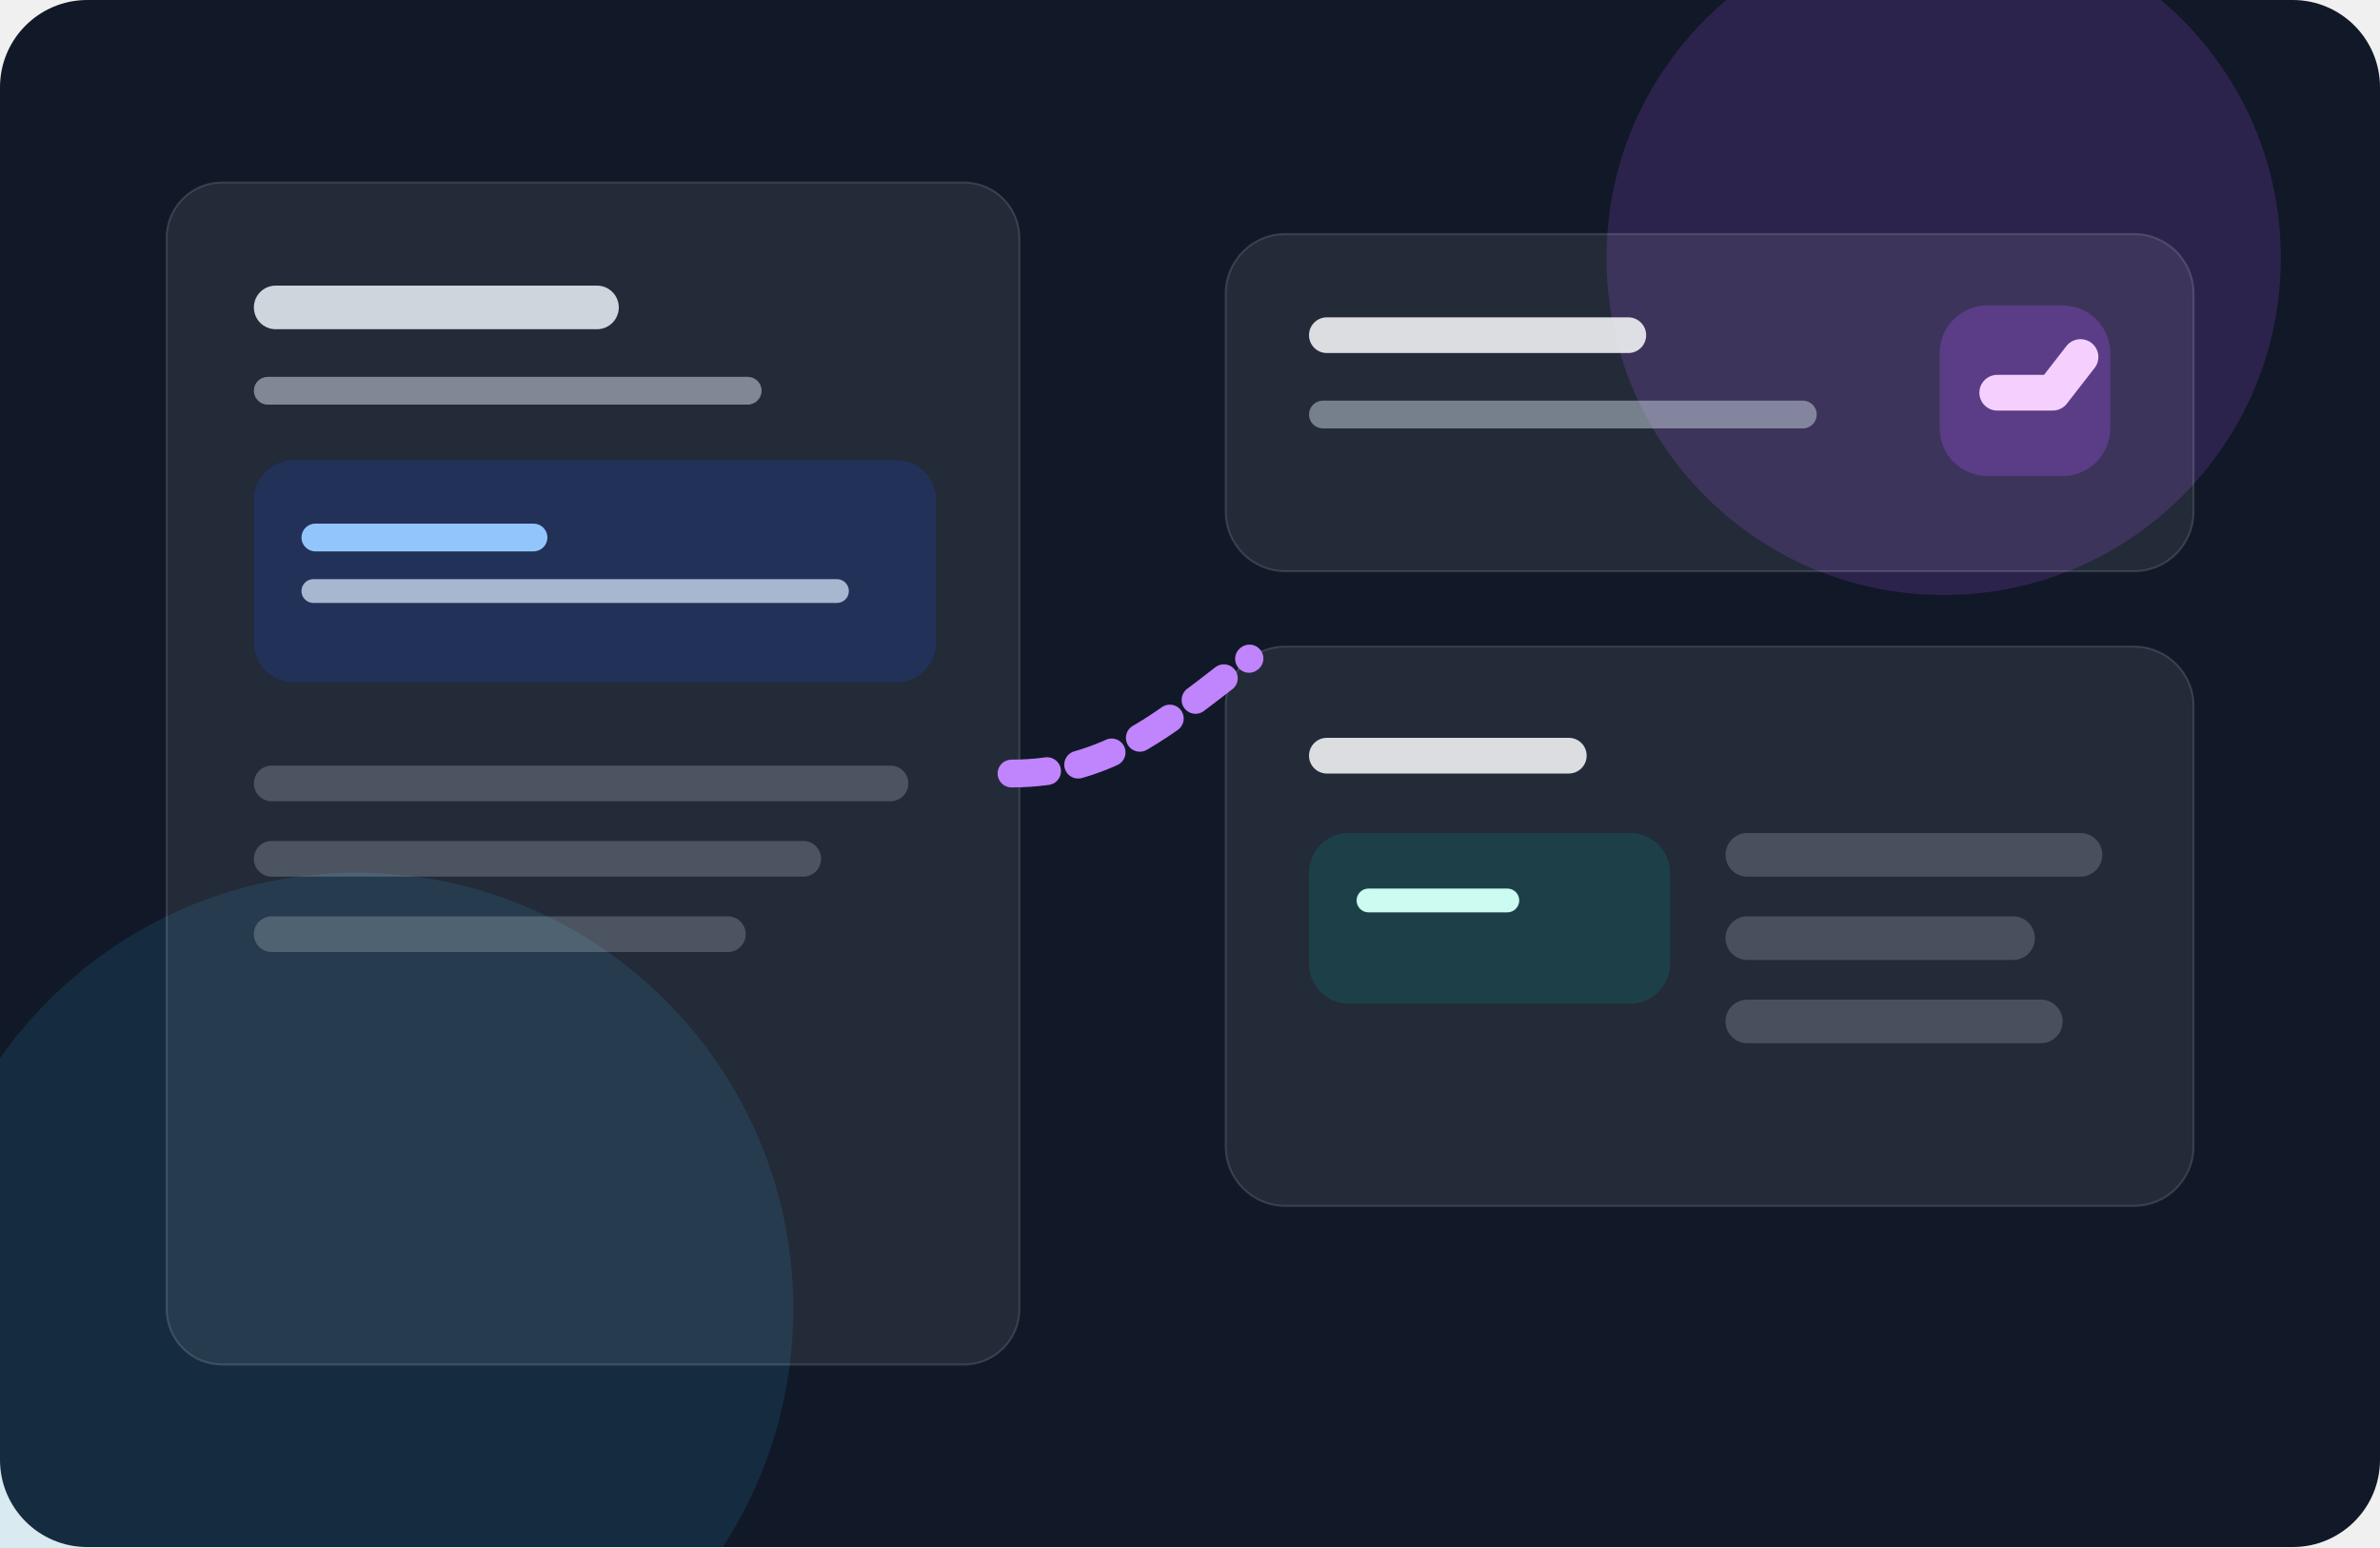
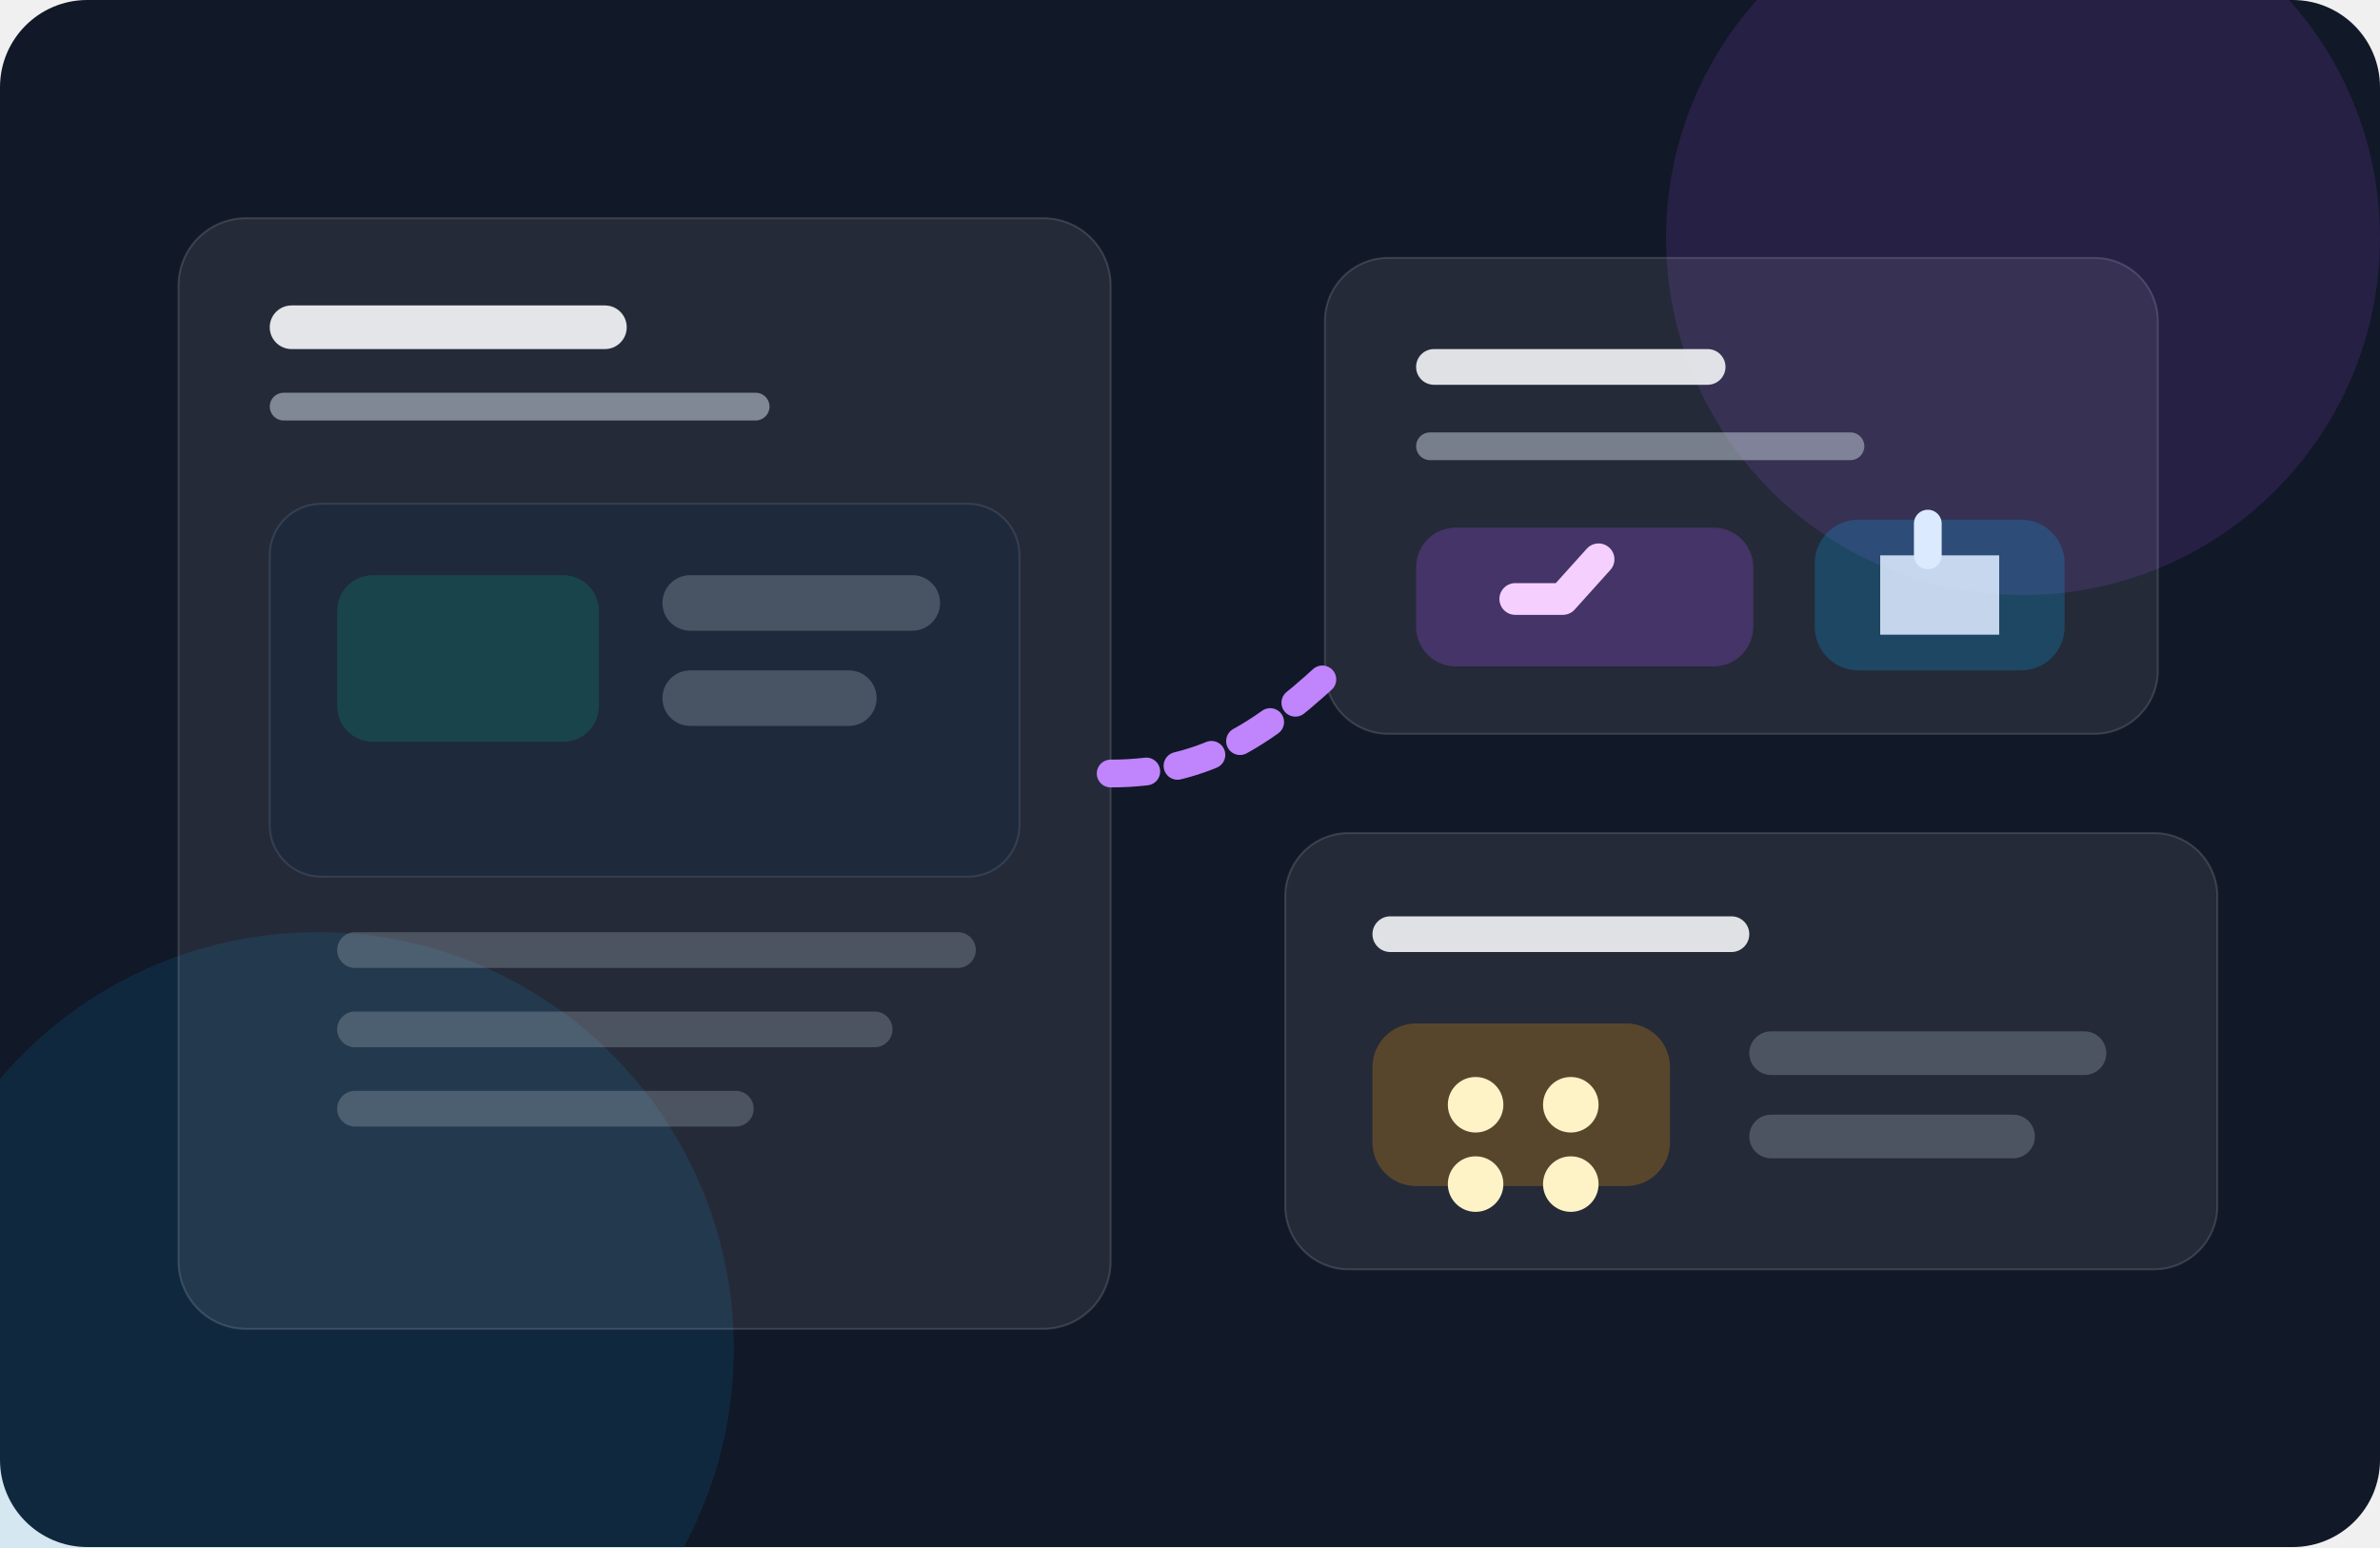
<svg xmlns="http://www.w3.org/2000/svg" width="1200" height="780" viewBox="0 0 1200 780" fill="none">
  <rect width="1200" height="780" rx="44" fill="#111827" />
-   <circle cx="980" cy="130" r="170" fill="#A855F7" fill-opacity="0.18" />
-   <circle cx="180" cy="660" r="220" fill="#38BDF8" fill-opacity="0.12" />
-   <rect x="84" y="92" width="430" height="596" rx="28" fill="#F8FAFC" fill-opacity="0.08" stroke="#F8FAFC" stroke-opacity="0.14" />
-   <rect x="128" y="144" width="184" height="22" rx="11" fill="#E2E8F0" fill-opacity="0.9" />
-   <rect x="128" y="190" width="256" height="14" rx="7" fill="#CBD5E1" fill-opacity="0.55" />
-   <rect x="128" y="232" width="344" height="112" rx="20" fill="#1D4ED8" fill-opacity="0.2" />
-   <rect x="152" y="264" width="124" height="14" rx="7" fill="#93C5FD" />
-   <rect x="152" y="292" width="276" height="12" rx="6" fill="#DBEAFE" fill-opacity="0.72" />
-   <rect x="128" y="386" width="330" height="18" rx="9" fill="#E2E8F0" fill-opacity="0.22" />
-   <rect x="128" y="424" width="286" height="18" rx="9" fill="#E2E8F0" fill-opacity="0.22" />
-   <rect x="128" y="462" width="248" height="18" rx="9" fill="#E2E8F0" fill-opacity="0.22" />
-   <rect x="618" y="118" width="488" height="170" rx="30" fill="#F8FAFC" fill-opacity="0.08" stroke="#F8FAFC" stroke-opacity="0.14" />
-   <rect x="660" y="160" width="170" height="18" rx="9" fill="#F8FAFC" fill-opacity="0.86" />
-   <rect x="660" y="202" width="256" height="14" rx="7" fill="#CBD5E1" fill-opacity="0.5" />
-   <rect x="978" y="154" width="86" height="86" rx="24" fill="#A855F7" fill-opacity="0.28" />
-   <path d="M1007 198H1035L1049 180" stroke="#F5D0FE" stroke-width="18" stroke-linecap="round" stroke-linejoin="round" />
-   <rect x="618" y="326" width="488" height="282" rx="30" fill="#F8FAFC" fill-opacity="0.08" stroke="#F8FAFC" stroke-opacity="0.14" />
-   <rect x="660" y="372" width="140" height="18" rx="9" fill="#F8FAFC" fill-opacity="0.86" />
-   <rect x="660" y="420" width="182" height="86" rx="20" fill="#0F766E" fill-opacity="0.3" />
-   <rect x="684" y="448" width="82" height="12" rx="6" fill="#CCFBF1" />
-   <rect x="870" y="420" width="190" height="22" rx="11" fill="#E2E8F0" fill-opacity="0.2" />
-   <rect x="870" y="462" width="156" height="22" rx="11" fill="#E2E8F0" fill-opacity="0.2" />
-   <rect x="870" y="504" width="170" height="22" rx="11" fill="#E2E8F0" fill-opacity="0.2" />
-   <path d="M510 390C560 390 588 364 630 332" stroke="#C084FC" stroke-width="14" stroke-linecap="round" stroke-dasharray="18 16" />
+   <circle cx="1020" cy="120" r="180" fill="#A855F7" fill-opacity="0.14" />
+   <circle cx="160" cy="680" r="210" fill="#0EA5E9" fill-opacity="0.12" />
+   <rect x="90" y="110" width="470" height="560" rx="34" fill="#FFFFFF" fill-opacity="0.08" stroke="#FFFFFF" stroke-opacity="0.14" />
+   <rect x="136" y="154" width="180" height="22" rx="11" fill="#F8FAFC" fill-opacity="0.9" />
+   <rect x="136" y="198" width="252" height="14" rx="7" fill="#CBD5E1" fill-opacity="0.55" />
+   <rect x="136" y="254" width="378" height="188" rx="26" fill="#1E293B" stroke="#94A3B8" stroke-opacity="0.18" />
+   <rect x="170" y="290" width="132" height="84" rx="18" fill="#0F766E" fill-opacity="0.35" />
+   <rect x="334" y="290" width="140" height="28" rx="14" fill="#E2E8F0" fill-opacity="0.22" />
+   <rect x="334" y="338" width="108" height="28" rx="14" fill="#E2E8F0" fill-opacity="0.22" />
+   <rect x="170" y="470" width="322" height="18" rx="9" fill="#E2E8F0" fill-opacity="0.22" />
+   <rect x="170" y="510" width="280" height="18" rx="9" fill="#E2E8F0" fill-opacity="0.22" />
+   <rect x="170" y="550" width="210" height="18" rx="9" fill="#E2E8F0" fill-opacity="0.22" />
+   <rect x="668" y="130" width="420" height="240" rx="32" fill="#FFFFFF" fill-opacity="0.08" stroke="#FFFFFF" stroke-opacity="0.14" />
+   <rect x="714" y="176" width="156" height="18" rx="9" fill="#F8FAFC" fill-opacity="0.88" />
+   <rect x="714" y="218" width="226" height="14" rx="7" fill="#CBD5E1" fill-opacity="0.5" />
+   <rect x="714" y="266" width="170" height="70" rx="20" fill="#A855F7" fill-opacity="0.25" />
+   <path d="M764 302H788L806 282" stroke="#F5D0FE" stroke-width="16" stroke-linecap="round" stroke-linejoin="round" />
+   <rect x="915" y="262" width="126" height="76" rx="22" fill="#0EA5E9" fill-opacity="0.24" />
+   <path d="M948 280H1008V320H948V280Z" fill="#DBEAFE" fill-opacity="0.88" />
+   <path d="M972 264V280" stroke="#DBEAFE" stroke-width="14" stroke-linecap="round" />
+   <rect x="648" y="420" width="470" height="220" rx="32" fill="#FFFFFF" fill-opacity="0.08" stroke="#FFFFFF" stroke-opacity="0.14" />
+   <rect x="692" y="462" width="190" height="18" rx="9" fill="#F8FAFC" fill-opacity="0.88" />
+   <rect x="692" y="516" width="150" height="82" rx="22" fill="#F59E0B" fill-opacity="0.25" />
+   <circle cx="744" cy="557" r="14" fill="#FEF3C7" />
+   <circle cx="792" cy="557" r="14" fill="#FEF3C7" />
+   <circle cx="744" cy="597" r="14" fill="#FEF3C7" />
+   <circle cx="792" cy="597" r="14" fill="#FEF3C7" />
+   <rect x="882" y="520" width="180" height="22" rx="11" fill="#E2E8F0" fill-opacity="0.22" />
+   <rect x="882" y="562" width="144" height="22" rx="11" fill="#E2E8F0" fill-opacity="0.22" />
+   <path d="M560 390C610 390 640 368 676 334" stroke="#C084FC" stroke-width="14" stroke-linecap="round" stroke-dasharray="18 16" />
</svg>
